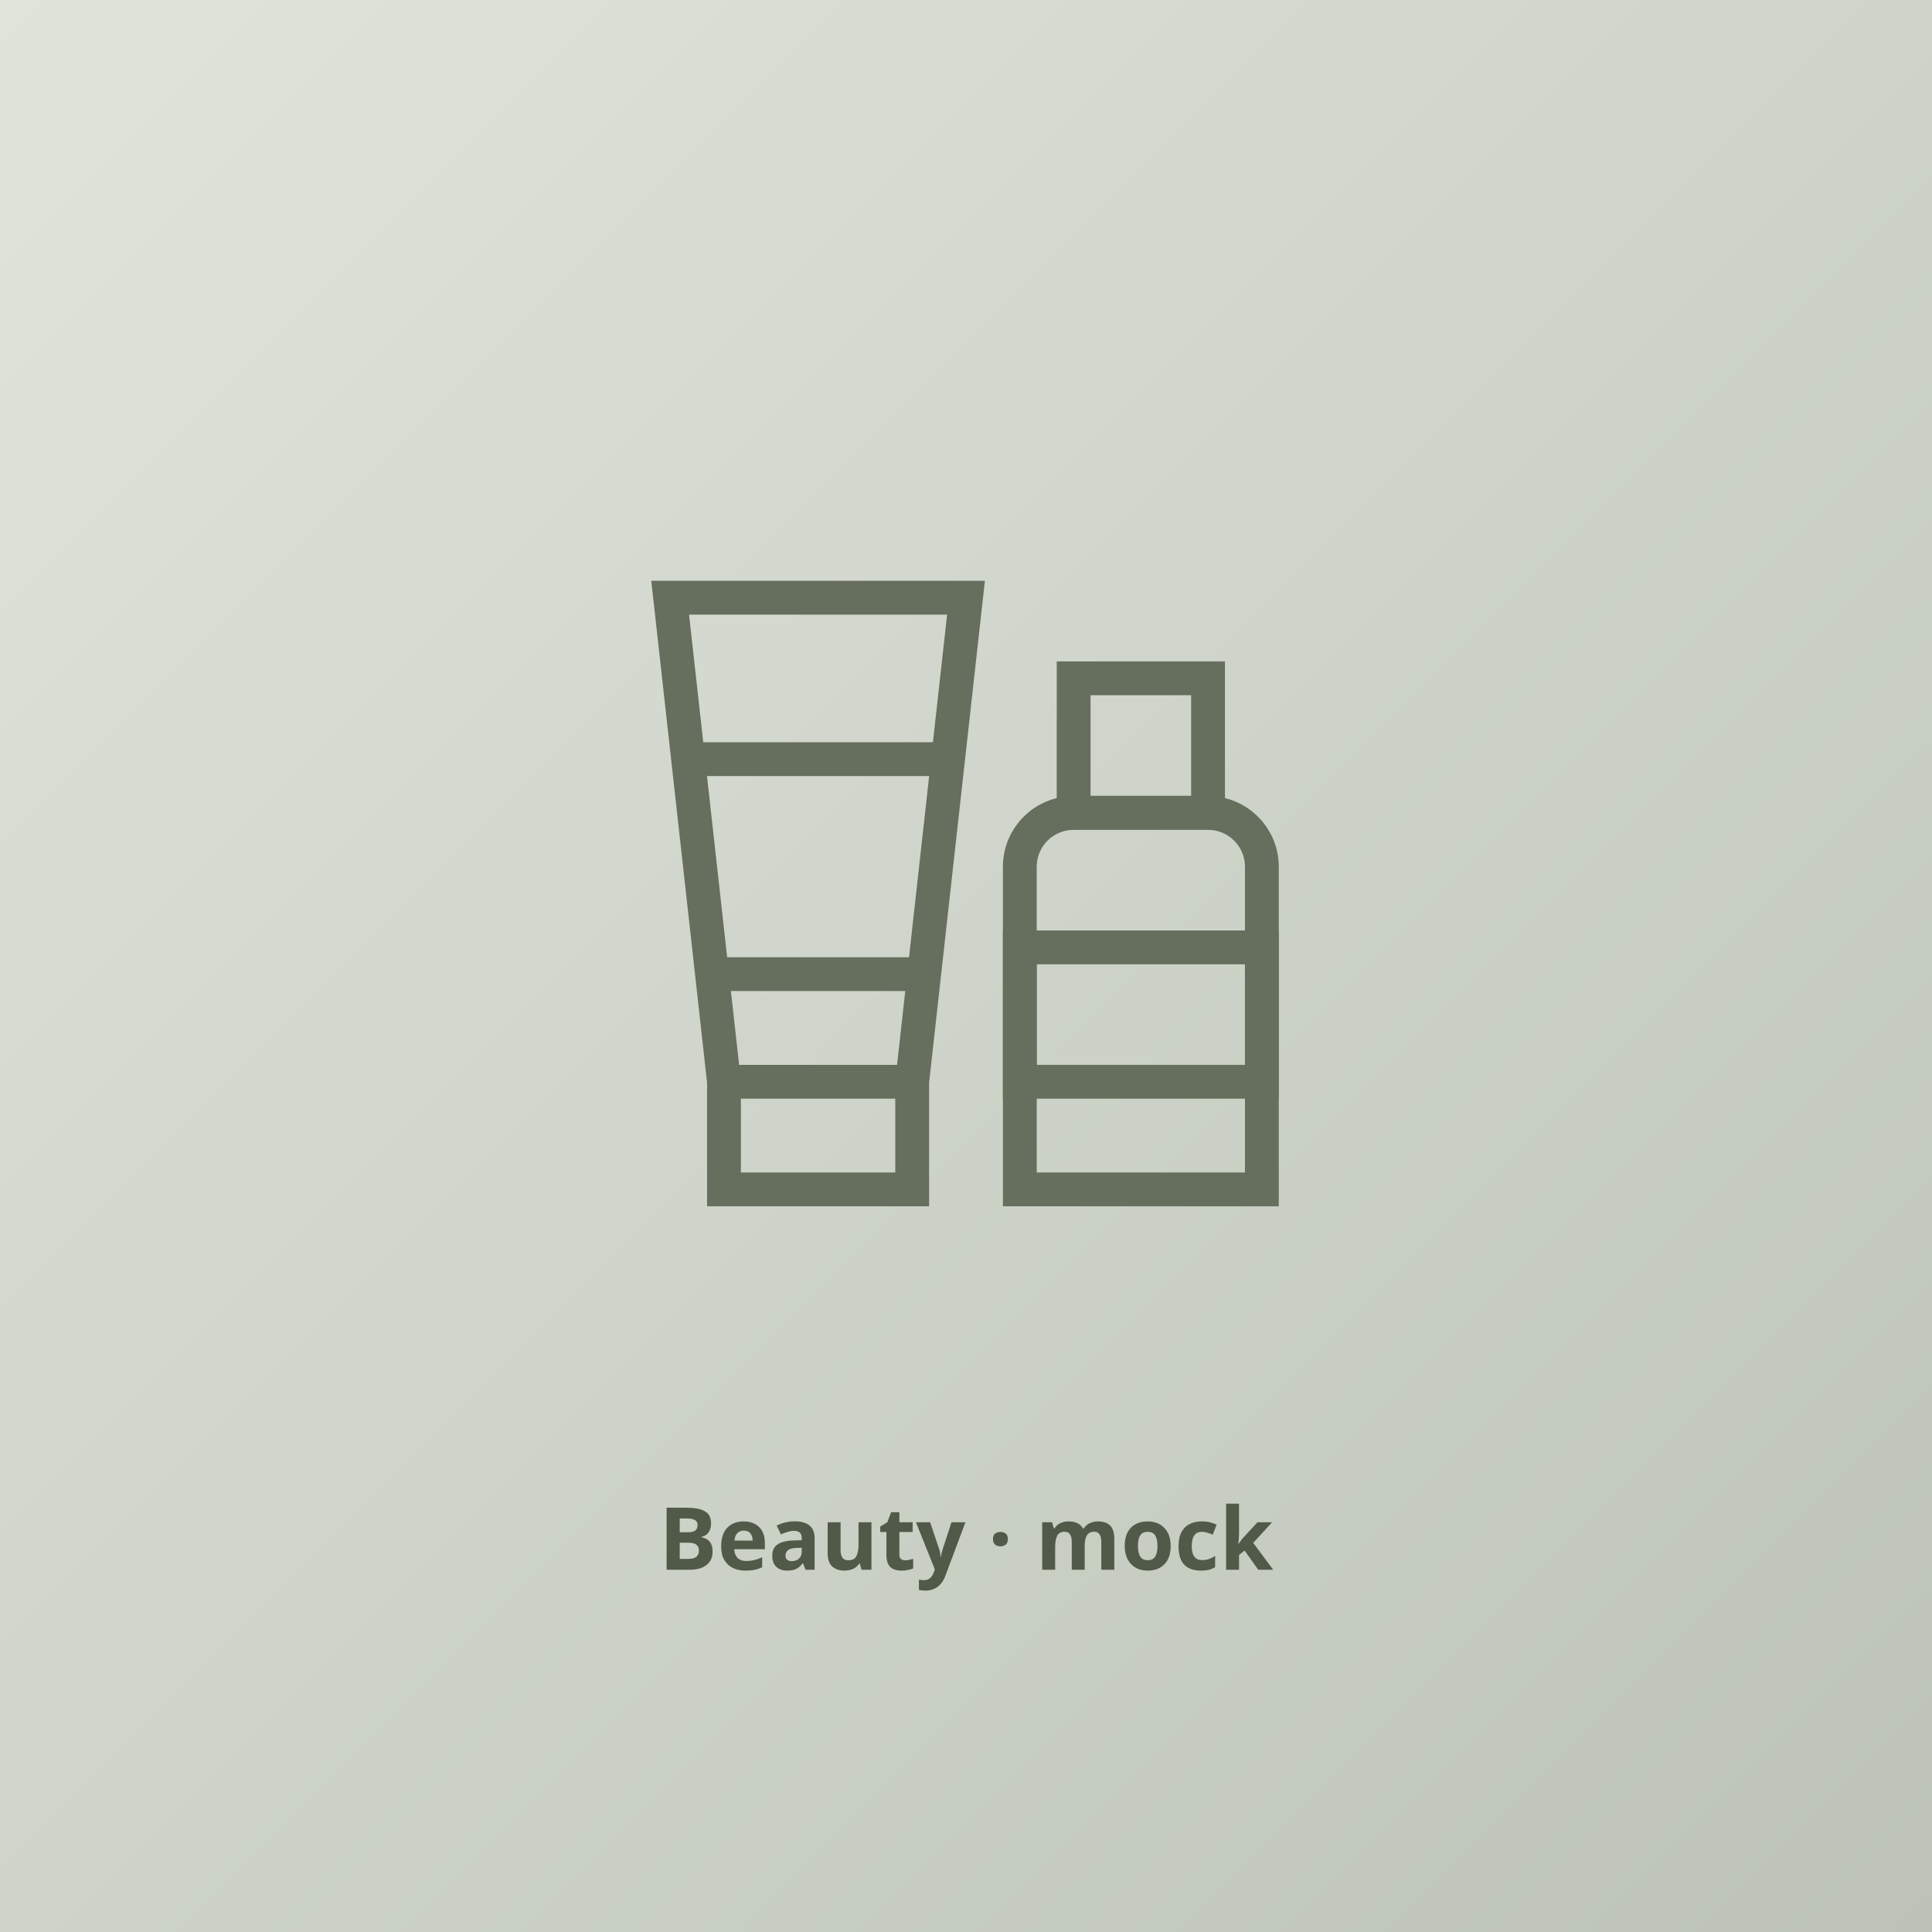
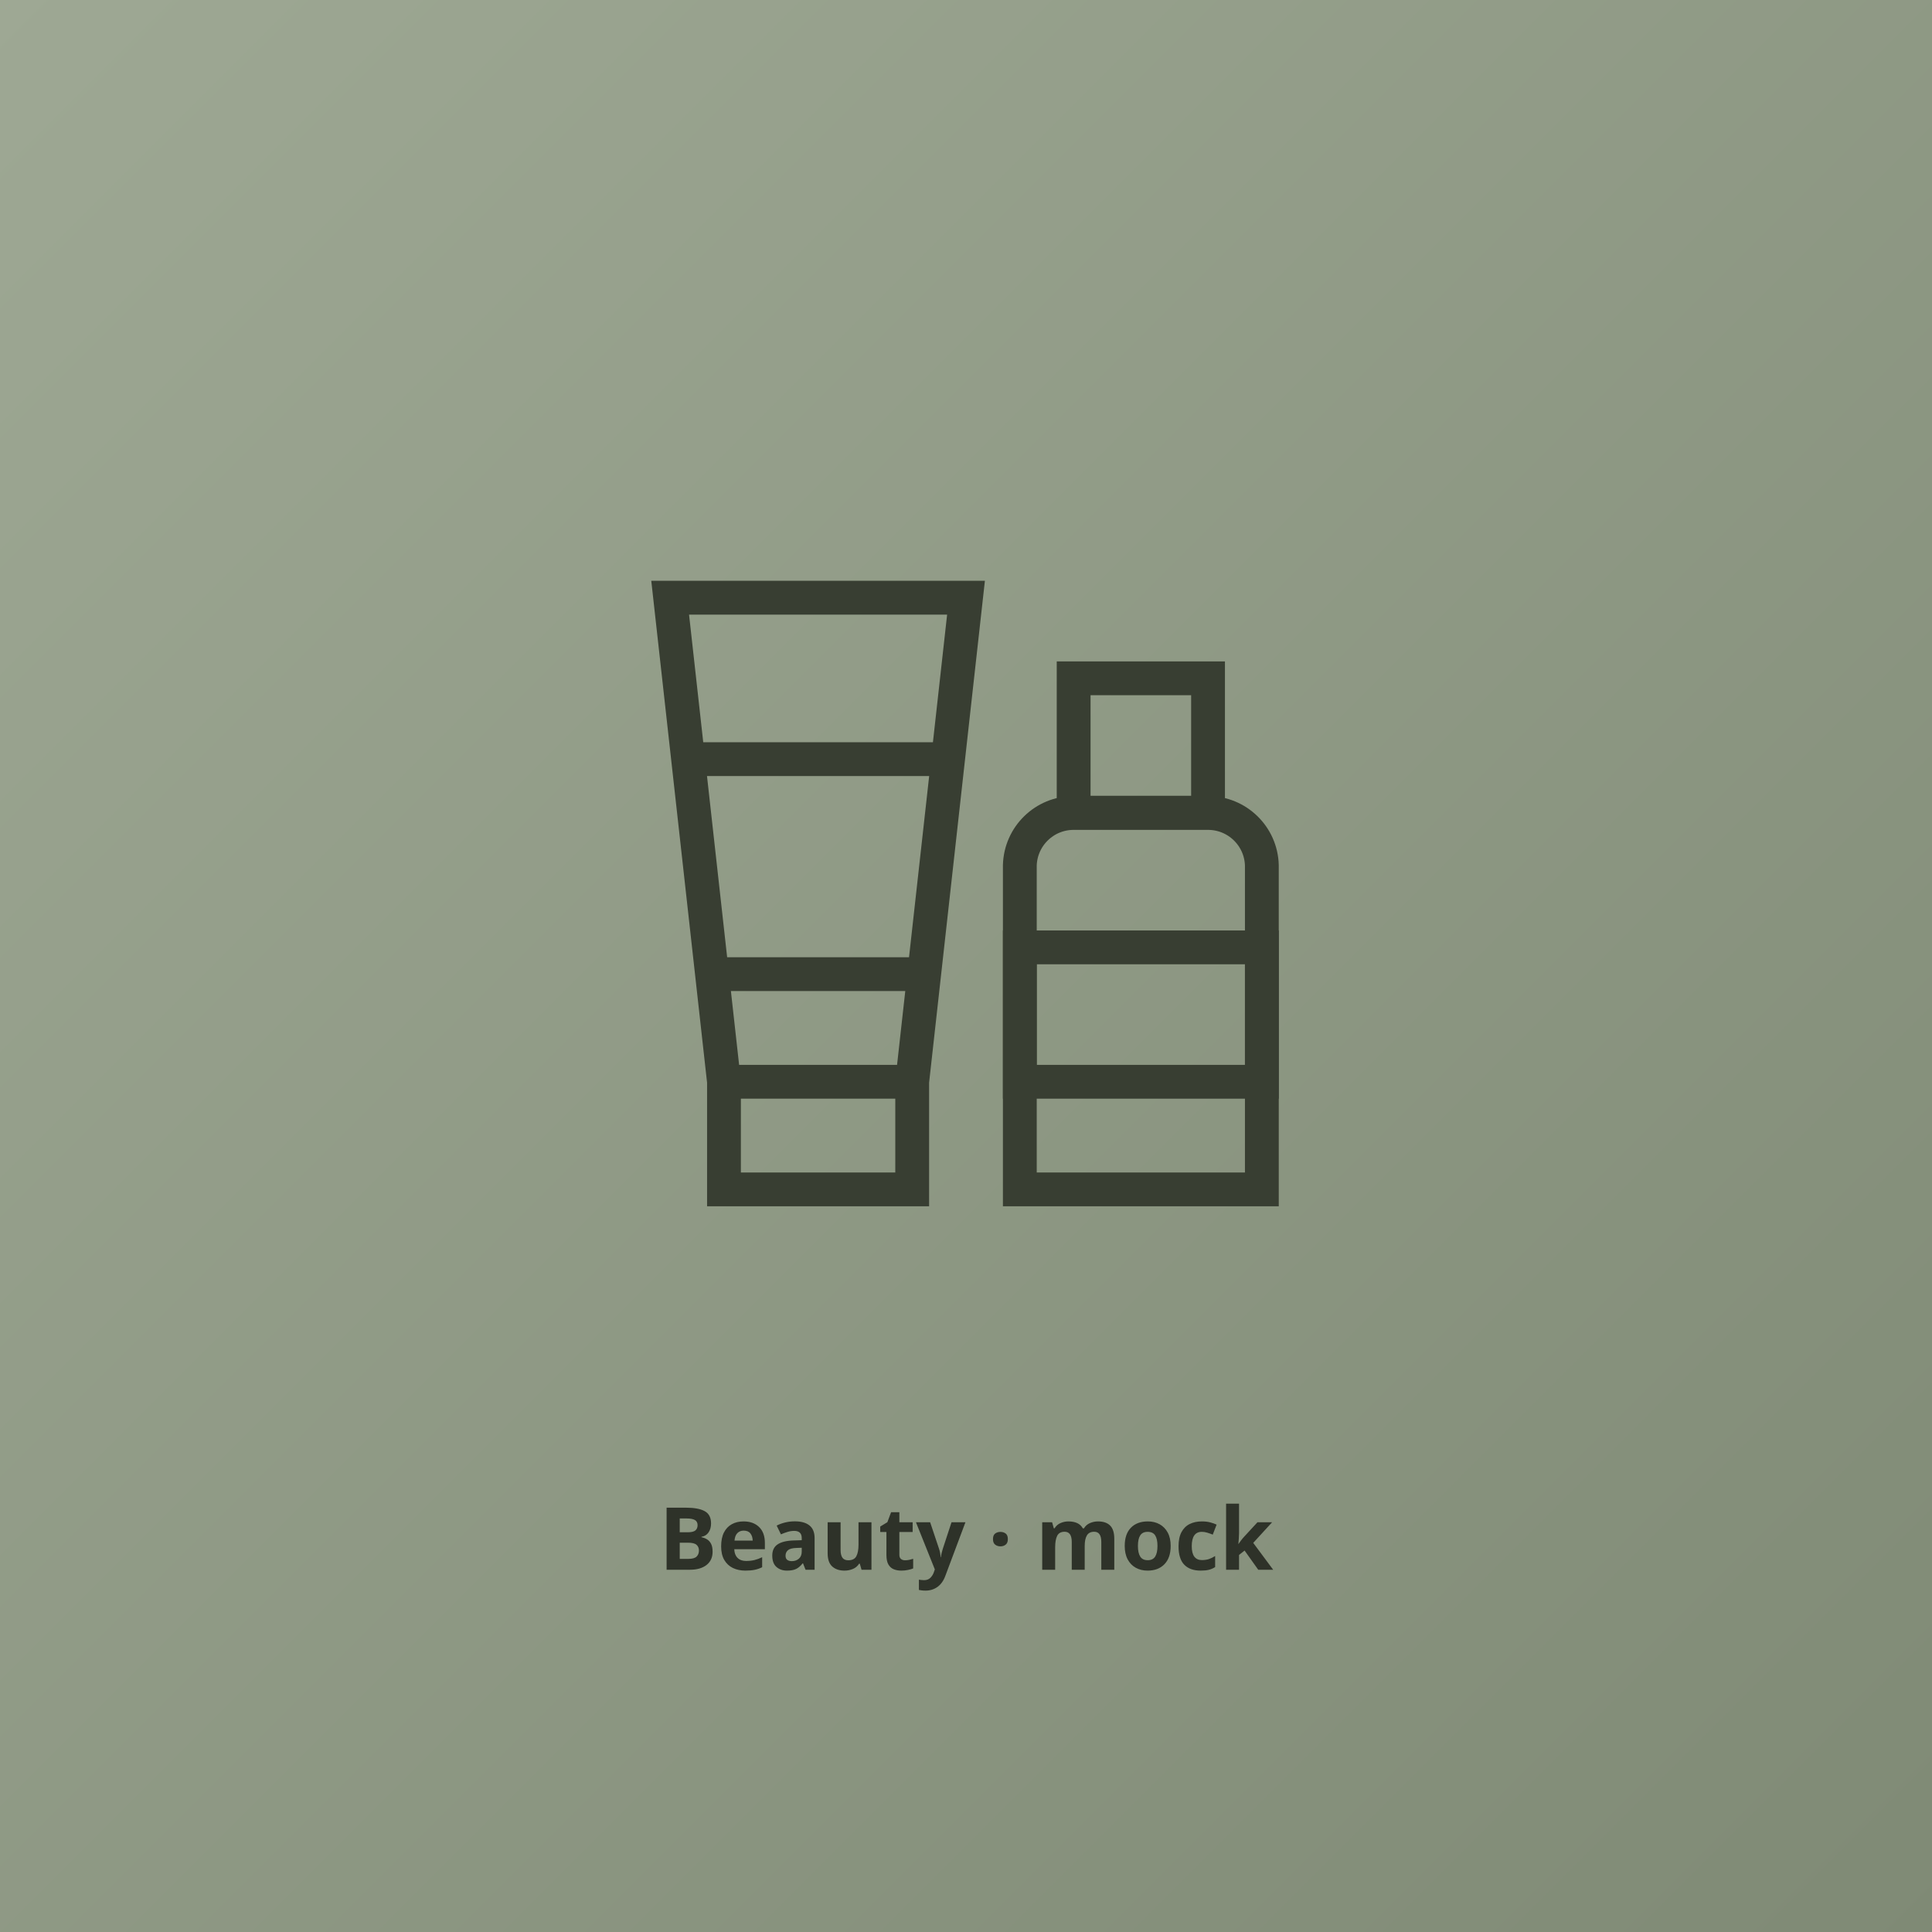
<svg xmlns="http://www.w3.org/2000/svg" width="800" height="800" viewBox="0 0 800 800">
  <defs>
    <linearGradient id="g" x1="0" y1="0" x2="1" y2="1">
-       <stop offset="0" stop-color="hsl(91 14% 88%)" />
-       <stop offset="1" stop-color="hsl(91 10% 74%)" />
+       <stop offset="0" stop-color="hsl(91 10% 62%)" />
+       <stop offset="1" stop-color="hsl(91 8% 50%)" />
    </linearGradient>
  </defs>
  <rect width="800" height="800" fill="url(#g)" />
-   <g transform="translate(260 230) scale(11.667)" fill="none" stroke="hsl(91 8% 40%)" stroke-width="1.2" stroke-miterlimit="10">
+   <g transform="translate(260 230) scale(11.667)" fill="none" stroke="hsl(91 10% 22%)" stroke-width="1.2" stroke-miterlimit="10">
    <path d="M3.41 18.68h6.68v3.82H3.41zM10.09 18.68H3.41L1.5 1.5H12l-1.91 17.18zM10.51 14.86H2.99M11.36 7.23H2.14M15.82 9.14h4.77A1.91 1.91 0 0 1 22.5 11v11.5h-8.59V11a1.91 1.91 0 0 1 1.91-1.86ZM15.82 4.36h4.77v4.77h-4.77z" />
    <path d="M13.91 13.91h8.59v4.77h-8.59z" />
  </g>
-   <text x="400" y="650" text-anchor="middle" font-family="sans-serif" font-size="36" font-weight="600" fill="hsl(91 10% 32%)">Beauty · mock</text>
+   <text x="400" y="650" text-anchor="middle" font-family="sans-serif" font-size="36" font-weight="600" fill="hsl(91 10% 18%)">Beauty · mock</text>
</svg>
